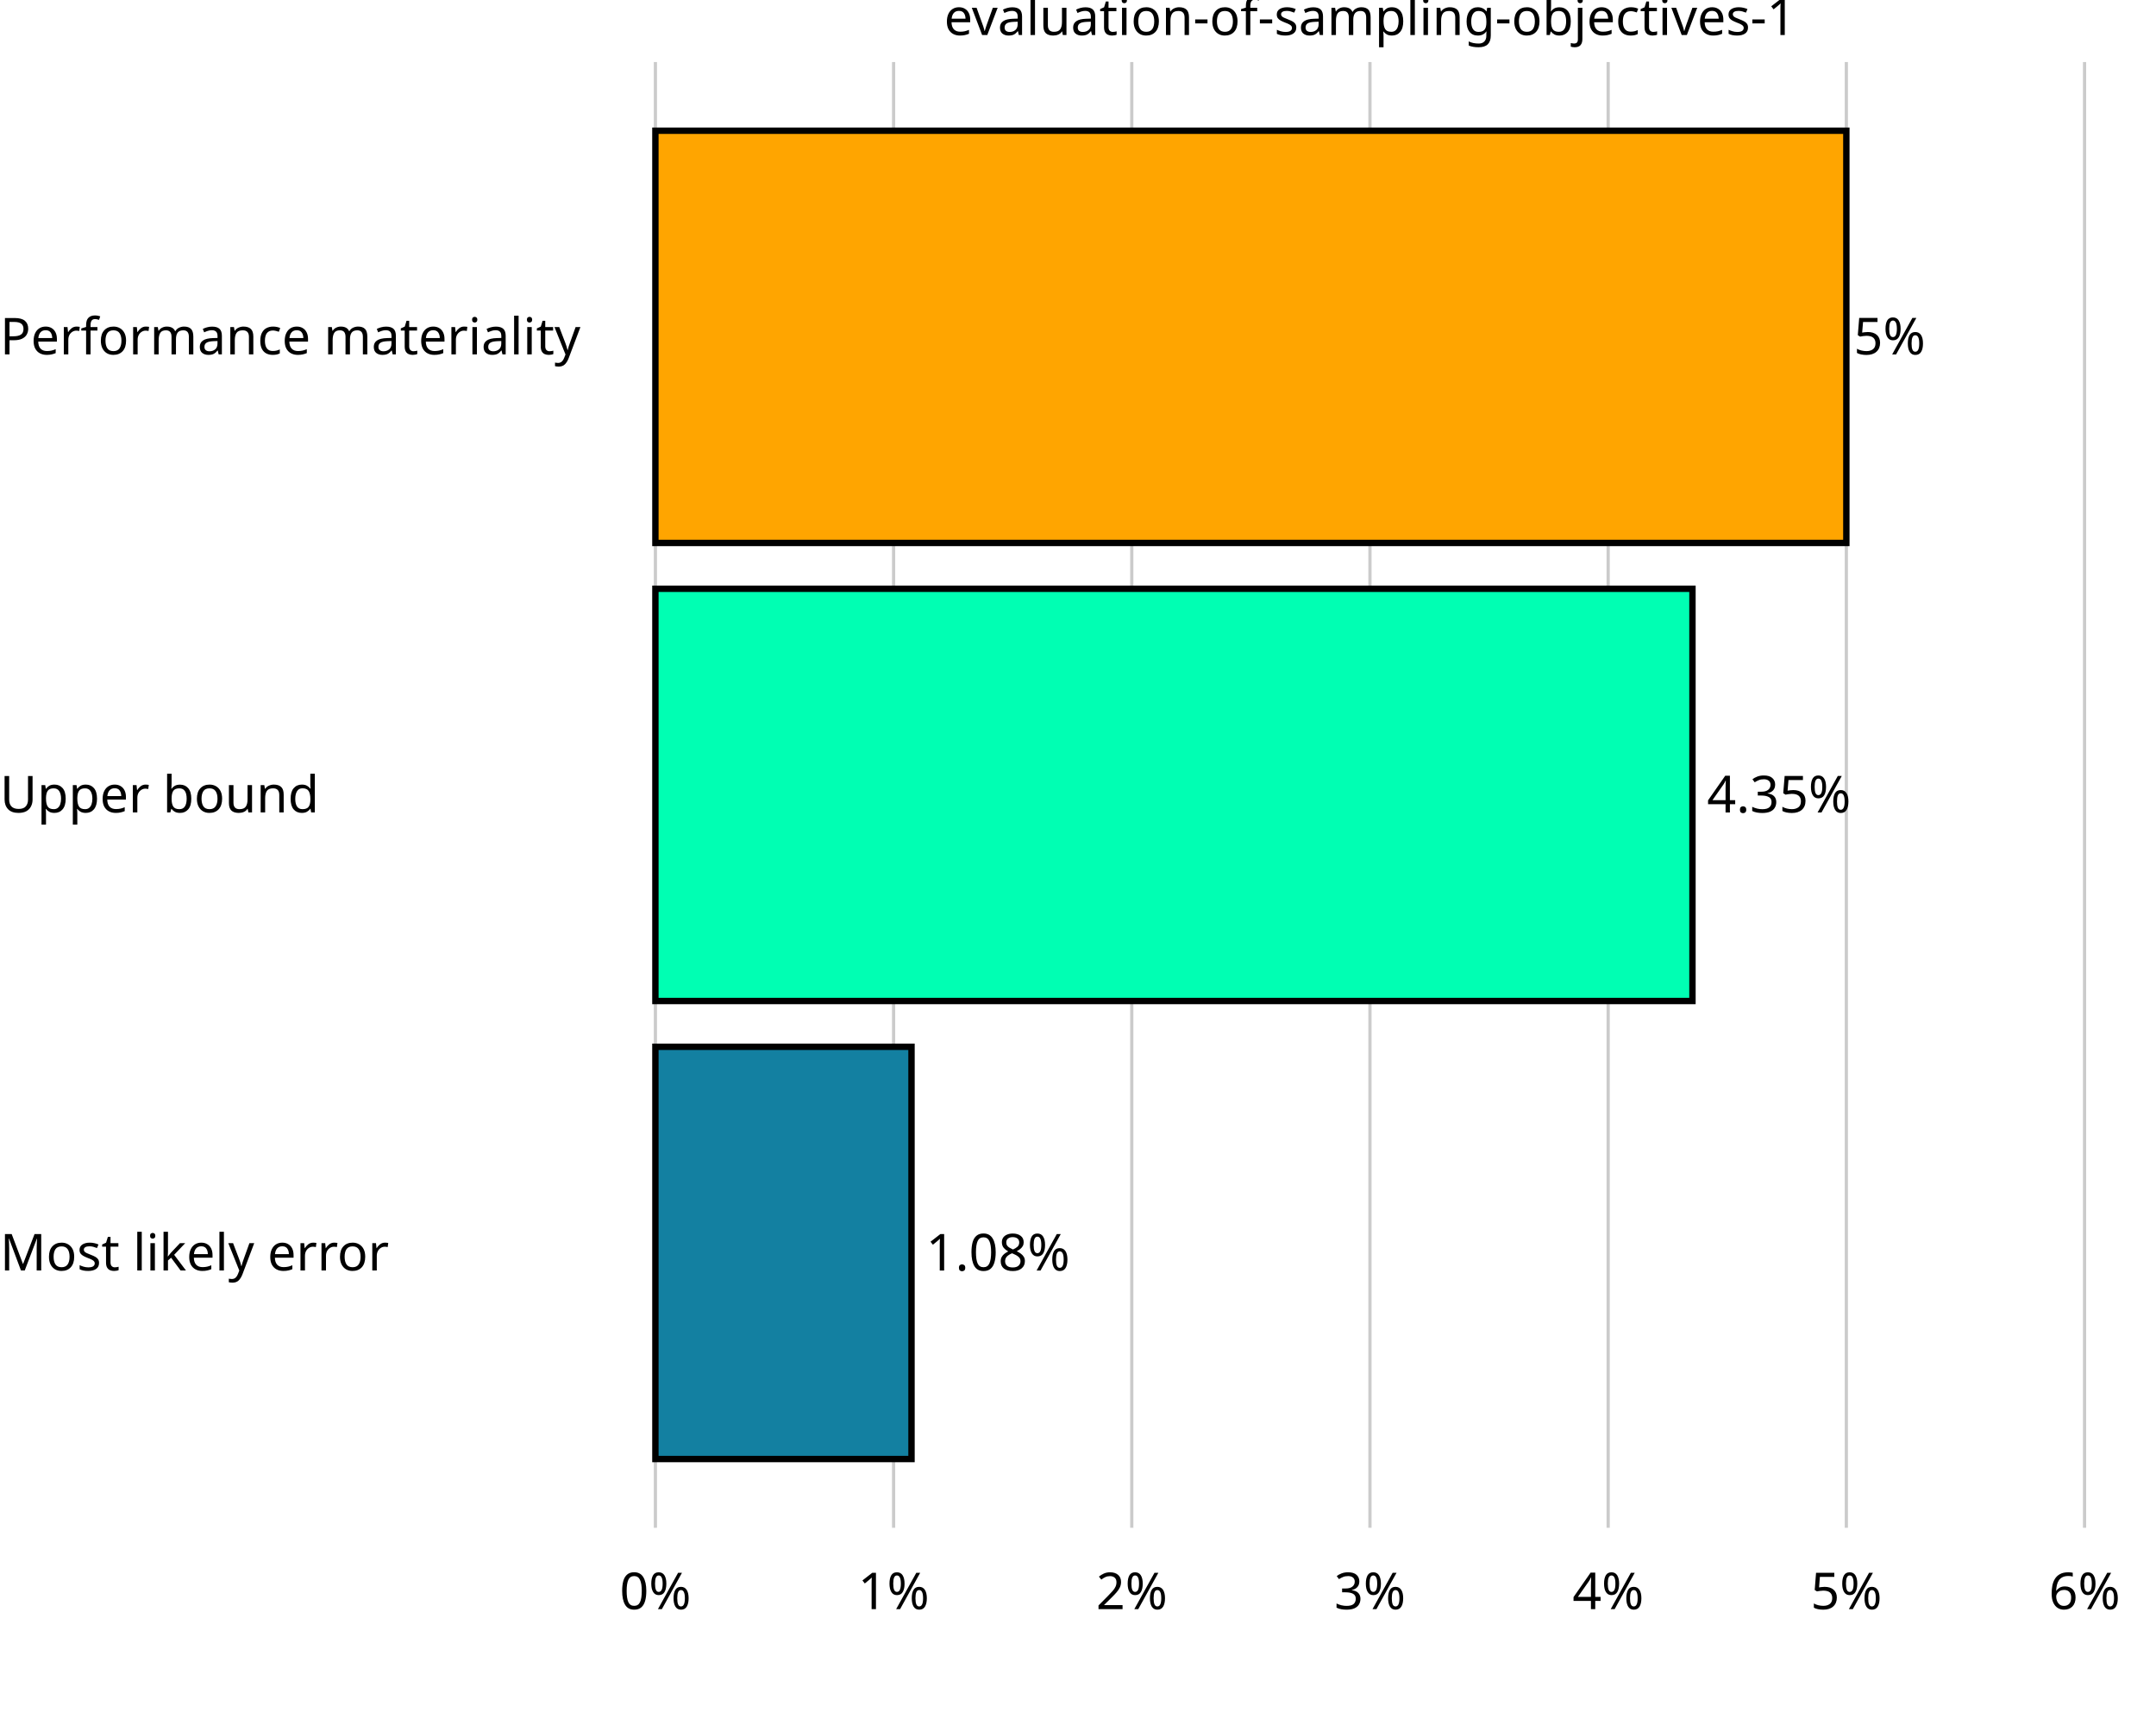
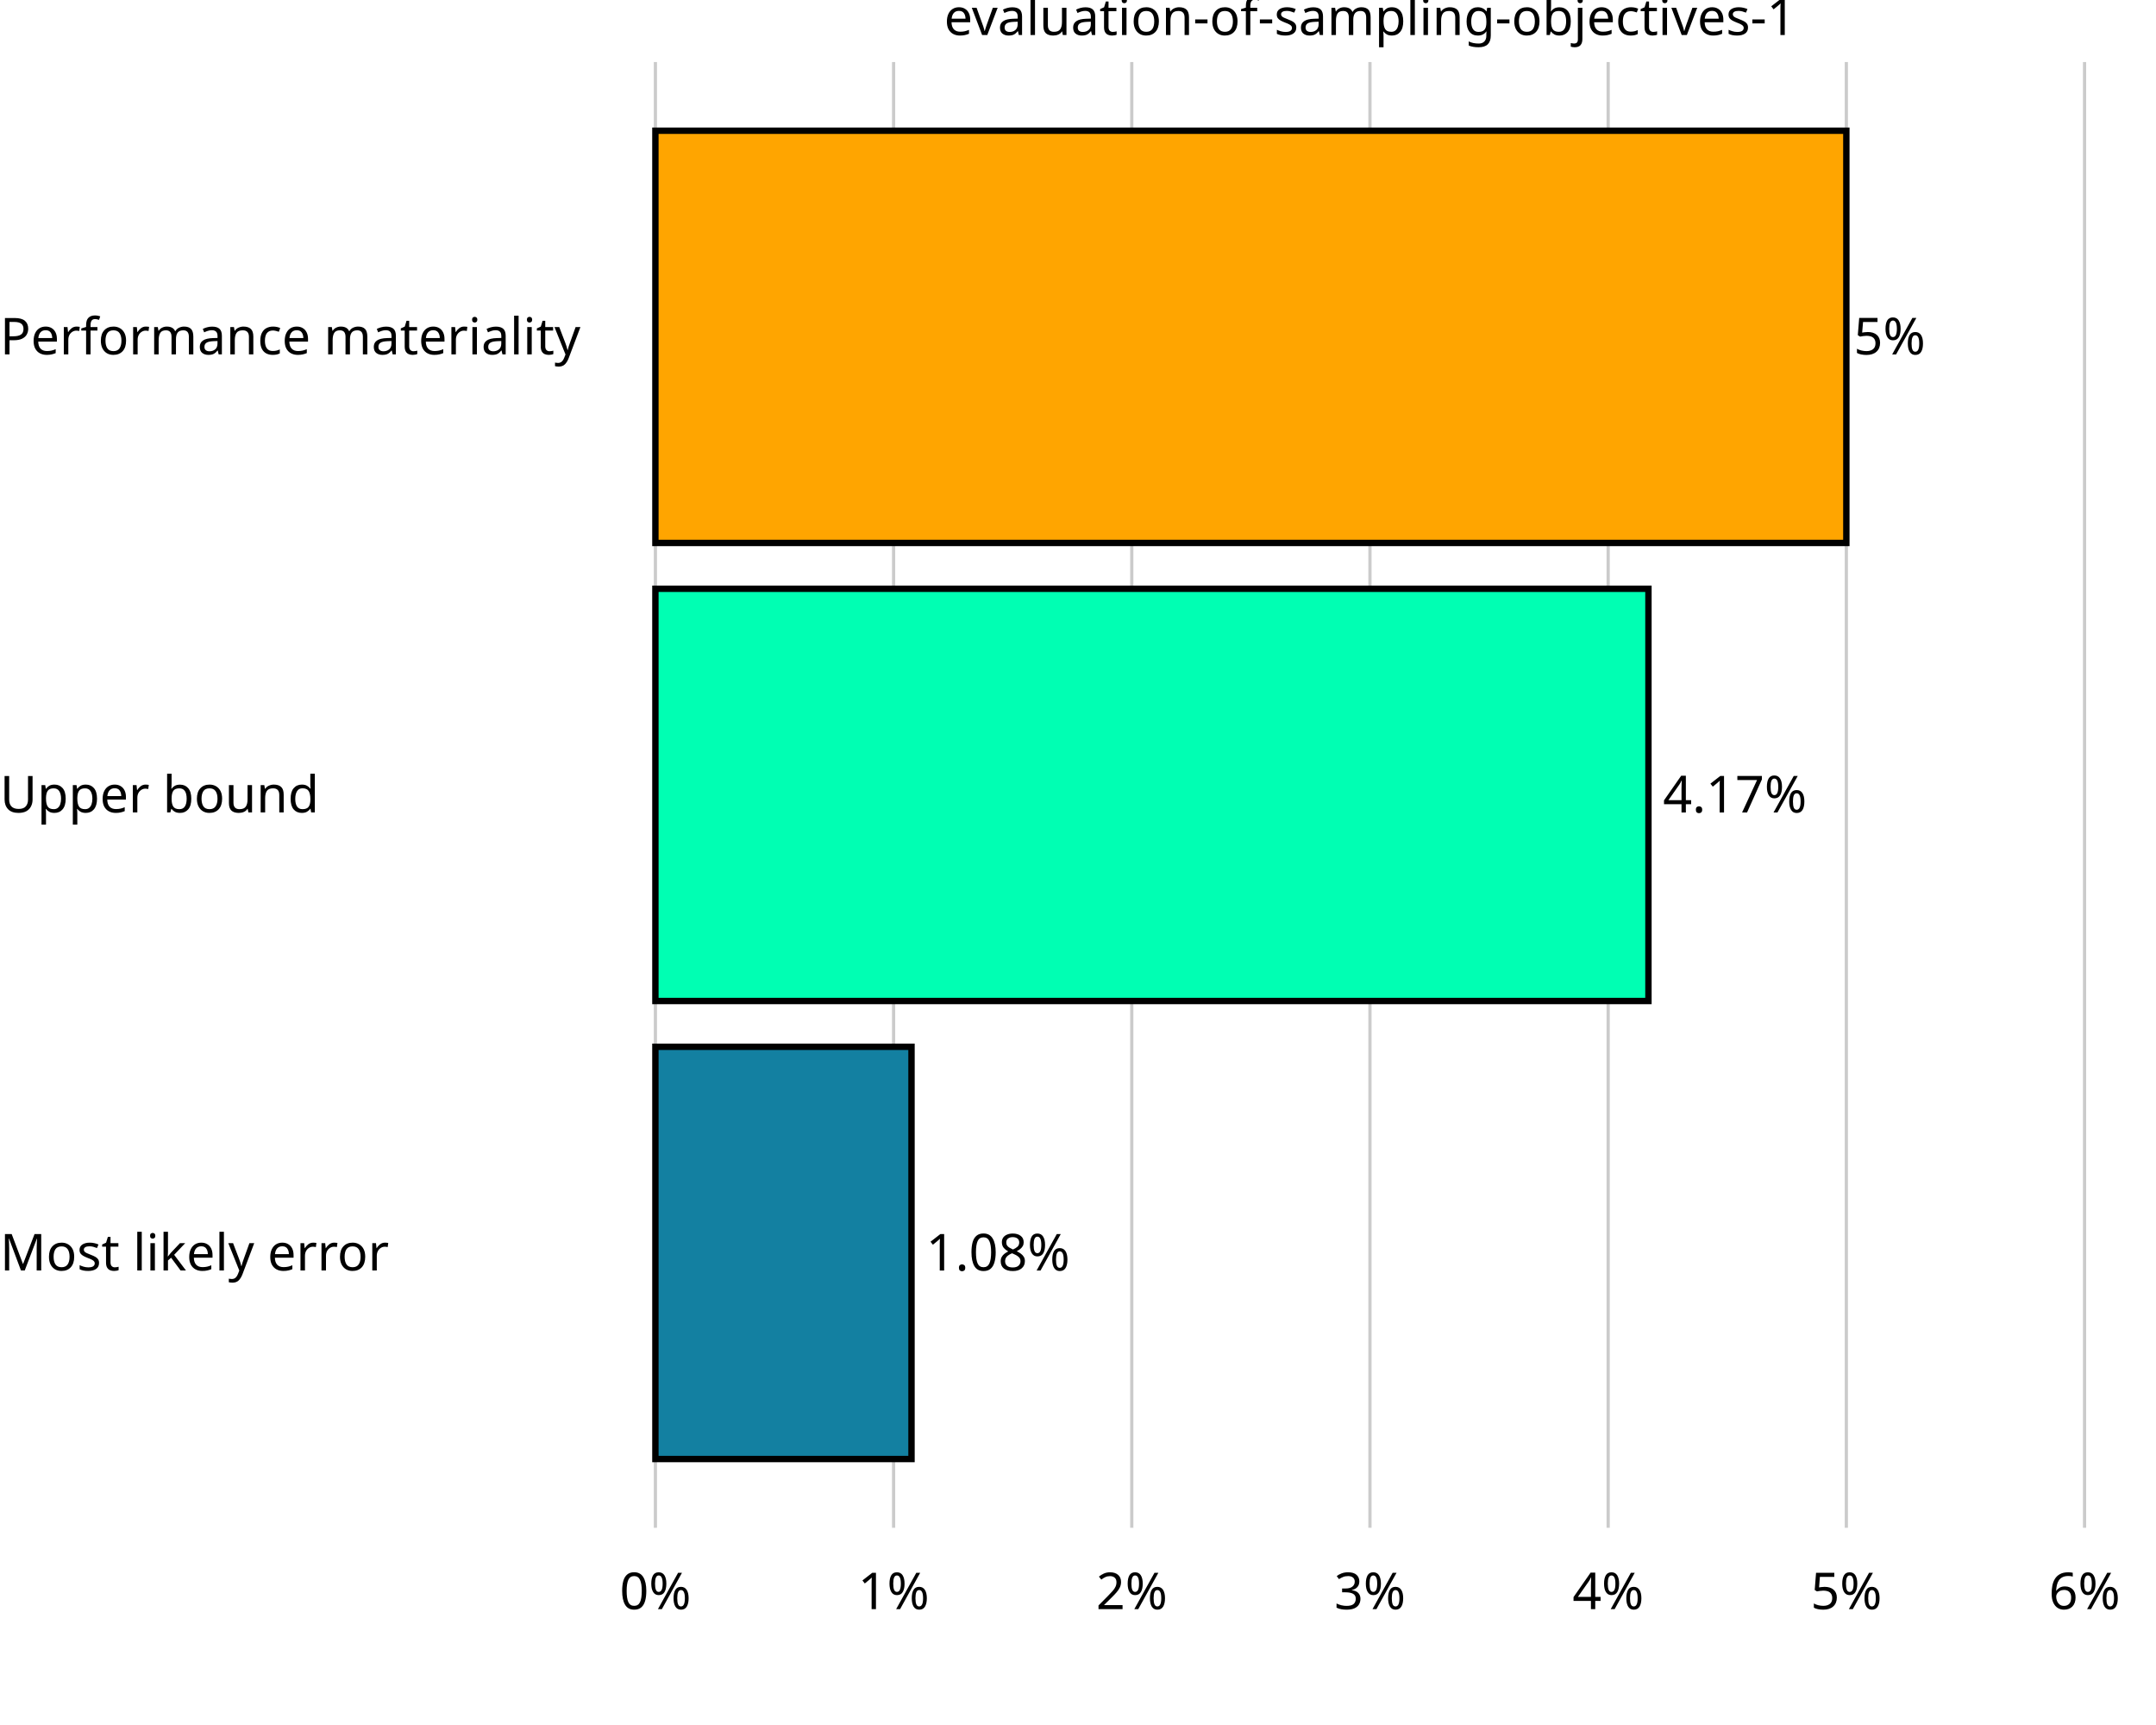
<svg xmlns="http://www.w3.org/2000/svg" class="svglite" data-engine-version="2.0" width="720.00pt" height="576.00pt" viewBox="0 0 720.00 576.00">
  <defs>
    <style type="text/css">
    .svglite line, .svglite polyline, .svglite polygon, .svglite path, .svglite rect, .svglite circle {
      fill: none;
      stroke: #000000;
      stroke-linecap: round;
      stroke-linejoin: round;
      stroke-miterlimit: 10.00;
    }
  </style>
  </defs>
  <rect width="100%" height="100%" style="stroke: none; fill: #FFFFFF;" />
  <defs>
    <clipPath id="cpMC4wMHw3MjAuMDB8MC4wMHw1NzYuMDA=">
      <rect x="0.00" y="0.00" width="720.00" height="576.00" />
    </clipPath>
  </defs>
  <g clip-path="url(#cpMC4wMHw3MjAuMDB8MC4wMHw1NzYuMDA=)">
    <rect x="0.00" y="0.00" width="720.00" height="576.00" style="stroke-width: 10.67; stroke: none;" />
  </g>
  <defs>
    <clipPath id="cpMTk1LjAxfDcyMC4wMHwyMC43MXw1MTAuMTQ=">
      <rect x="195.01" y="20.71" width="524.99" height="489.43" />
    </clipPath>
  </defs>
  <g clip-path="url(#cpMTk1LjAxfDcyMC4wMHwyMC43MXw1MTAuMTQ=)">
    <rect x="195.01" y="20.71" width="524.99" height="489.43" style="stroke-width: 10.67; stroke: none;" />
    <polyline points="218.87,510.14 218.87,20.71 " style="stroke-width: 1.07; stroke: #CBCBCB; stroke-linecap: butt;" />
    <polyline points="298.42,510.14 298.42,20.71 " style="stroke-width: 1.07; stroke: #CBCBCB; stroke-linecap: butt;" />
    <polyline points="377.96,510.14 377.96,20.71 " style="stroke-width: 1.07; stroke: #CBCBCB; stroke-linecap: butt;" />
    <polyline points="457.50,510.14 457.50,20.71 " style="stroke-width: 1.07; stroke: #CBCBCB; stroke-linecap: butt;" />
    <polyline points="537.05,510.14 537.05,20.71 " style="stroke-width: 1.07; stroke: #CBCBCB; stroke-linecap: butt;" />
    <polyline points="616.59,510.14 616.59,20.71 " style="stroke-width: 1.07; stroke: #CBCBCB; stroke-linecap: butt;" />
    <polyline points="696.14,510.14 696.14,20.71 " style="stroke-width: 1.07; stroke: #CBCBCB; stroke-linecap: butt;" />
    <rect x="218.87" y="349.54" width="85.53" height="137.65" style="stroke-width: 2.13; stroke-linecap: butt; stroke-linejoin: miter; fill: #1380A1;" />
-     <rect x="218.87" y="196.60" width="346.33" height="137.65" style="stroke-width: 2.13; stroke-linecap: butt; stroke-linejoin: miter; fill: #00FFB3;" />
+     <rect x="218.87" y="196.60" width="331.63" height="137.65" style="stroke-width: 2.13; stroke-linecap: butt; stroke-linejoin: miter; fill: #00FFB3;" />
    <rect x="218.87" y="43.65" width="397.72" height="137.65" style="stroke-width: 2.13; stroke-linecap: butt; stroke-linejoin: miter; fill: #FFA500;" />
    <text x="309.24" y="424.25" style="font-size: 17.07px; font-family: sans;" textLength="48.41px" lengthAdjust="spacingAndGlyphs">1.08%</text>
-     <text x="570.05" y="271.30" style="font-size: 17.07px; font-family: sans;" textLength="48.41px" lengthAdjust="spacingAndGlyphs">4.35%</text>
+     <text x="555.34" y="271.30" style="font-size: 17.07px; font-family: sans;" textLength="48.41px" lengthAdjust="spacingAndGlyphs">4.17%</text>
    <text x="619.06" y="118.35" style="font-size: 17.07px; font-family: sans;" textLength="24.68px" lengthAdjust="spacingAndGlyphs">5%</text>
    <rect x="195.01" y="20.71" width="524.99" height="489.43" style="stroke-width: 0.00; stroke: none;" />
  </g>
  <g clip-path="url(#cpMC4wMHw3MjAuMDB8MC4wMHw1NzYuMDA=)">
    <polyline points="195.01,510.14 195.01,20.71 " style="stroke-width: 0.00; stroke: none; stroke-linecap: butt;" />
    <text x="-0" y="424.22" style="font-size: 17.00px; font-family: sans;" textLength="119.98px" lengthAdjust="spacingAndGlyphs">Most likely error</text>
    <text x="-0" y="271.27" style="font-size: 17.00px; font-family: sans;" textLength="98.31px" lengthAdjust="spacingAndGlyphs">Upper bound</text>
    <text x="-0" y="118.33" style="font-size: 17.00px; font-family: sans;" textLength="179.53px" lengthAdjust="spacingAndGlyphs">Performance materiality</text>
    <polyline points="195.01,510.14 720.00,510.14 " style="stroke-width: 0.00; stroke: none; stroke-linecap: butt;" />
    <text x="218.87" y="537.32" text-anchor="middle" style="font-size: 17.00px; font-family: sans;" textLength="24.57px" lengthAdjust="spacingAndGlyphs">0%</text>
    <text x="298.42" y="537.32" text-anchor="middle" style="font-size: 17.00px; font-family: sans;" textLength="24.57px" lengthAdjust="spacingAndGlyphs">1%</text>
    <text x="377.96" y="537.32" text-anchor="middle" style="font-size: 17.00px; font-family: sans;" textLength="24.57px" lengthAdjust="spacingAndGlyphs">2%</text>
    <text x="457.50" y="537.32" text-anchor="middle" style="font-size: 17.00px; font-family: sans;" textLength="24.57px" lengthAdjust="spacingAndGlyphs">3%</text>
    <text x="537.05" y="537.32" text-anchor="middle" style="font-size: 17.00px; font-family: sans;" textLength="24.57px" lengthAdjust="spacingAndGlyphs">4%</text>
    <text x="616.59" y="537.32" text-anchor="middle" style="font-size: 17.00px; font-family: sans;" textLength="24.57px" lengthAdjust="spacingAndGlyphs">5%</text>
    <text x="696.14" y="537.32" text-anchor="middle" style="font-size: 17.00px; font-family: sans;" textLength="24.57px" lengthAdjust="spacingAndGlyphs">6%</text>
    <text x="457.50" y="11.70" text-anchor="middle" style="font-size: 17.00px; font-family: sans;" textLength="267.44px" lengthAdjust="spacingAndGlyphs">evaluation-of-sampling-objectives-1</text>
  </g>
</svg>
